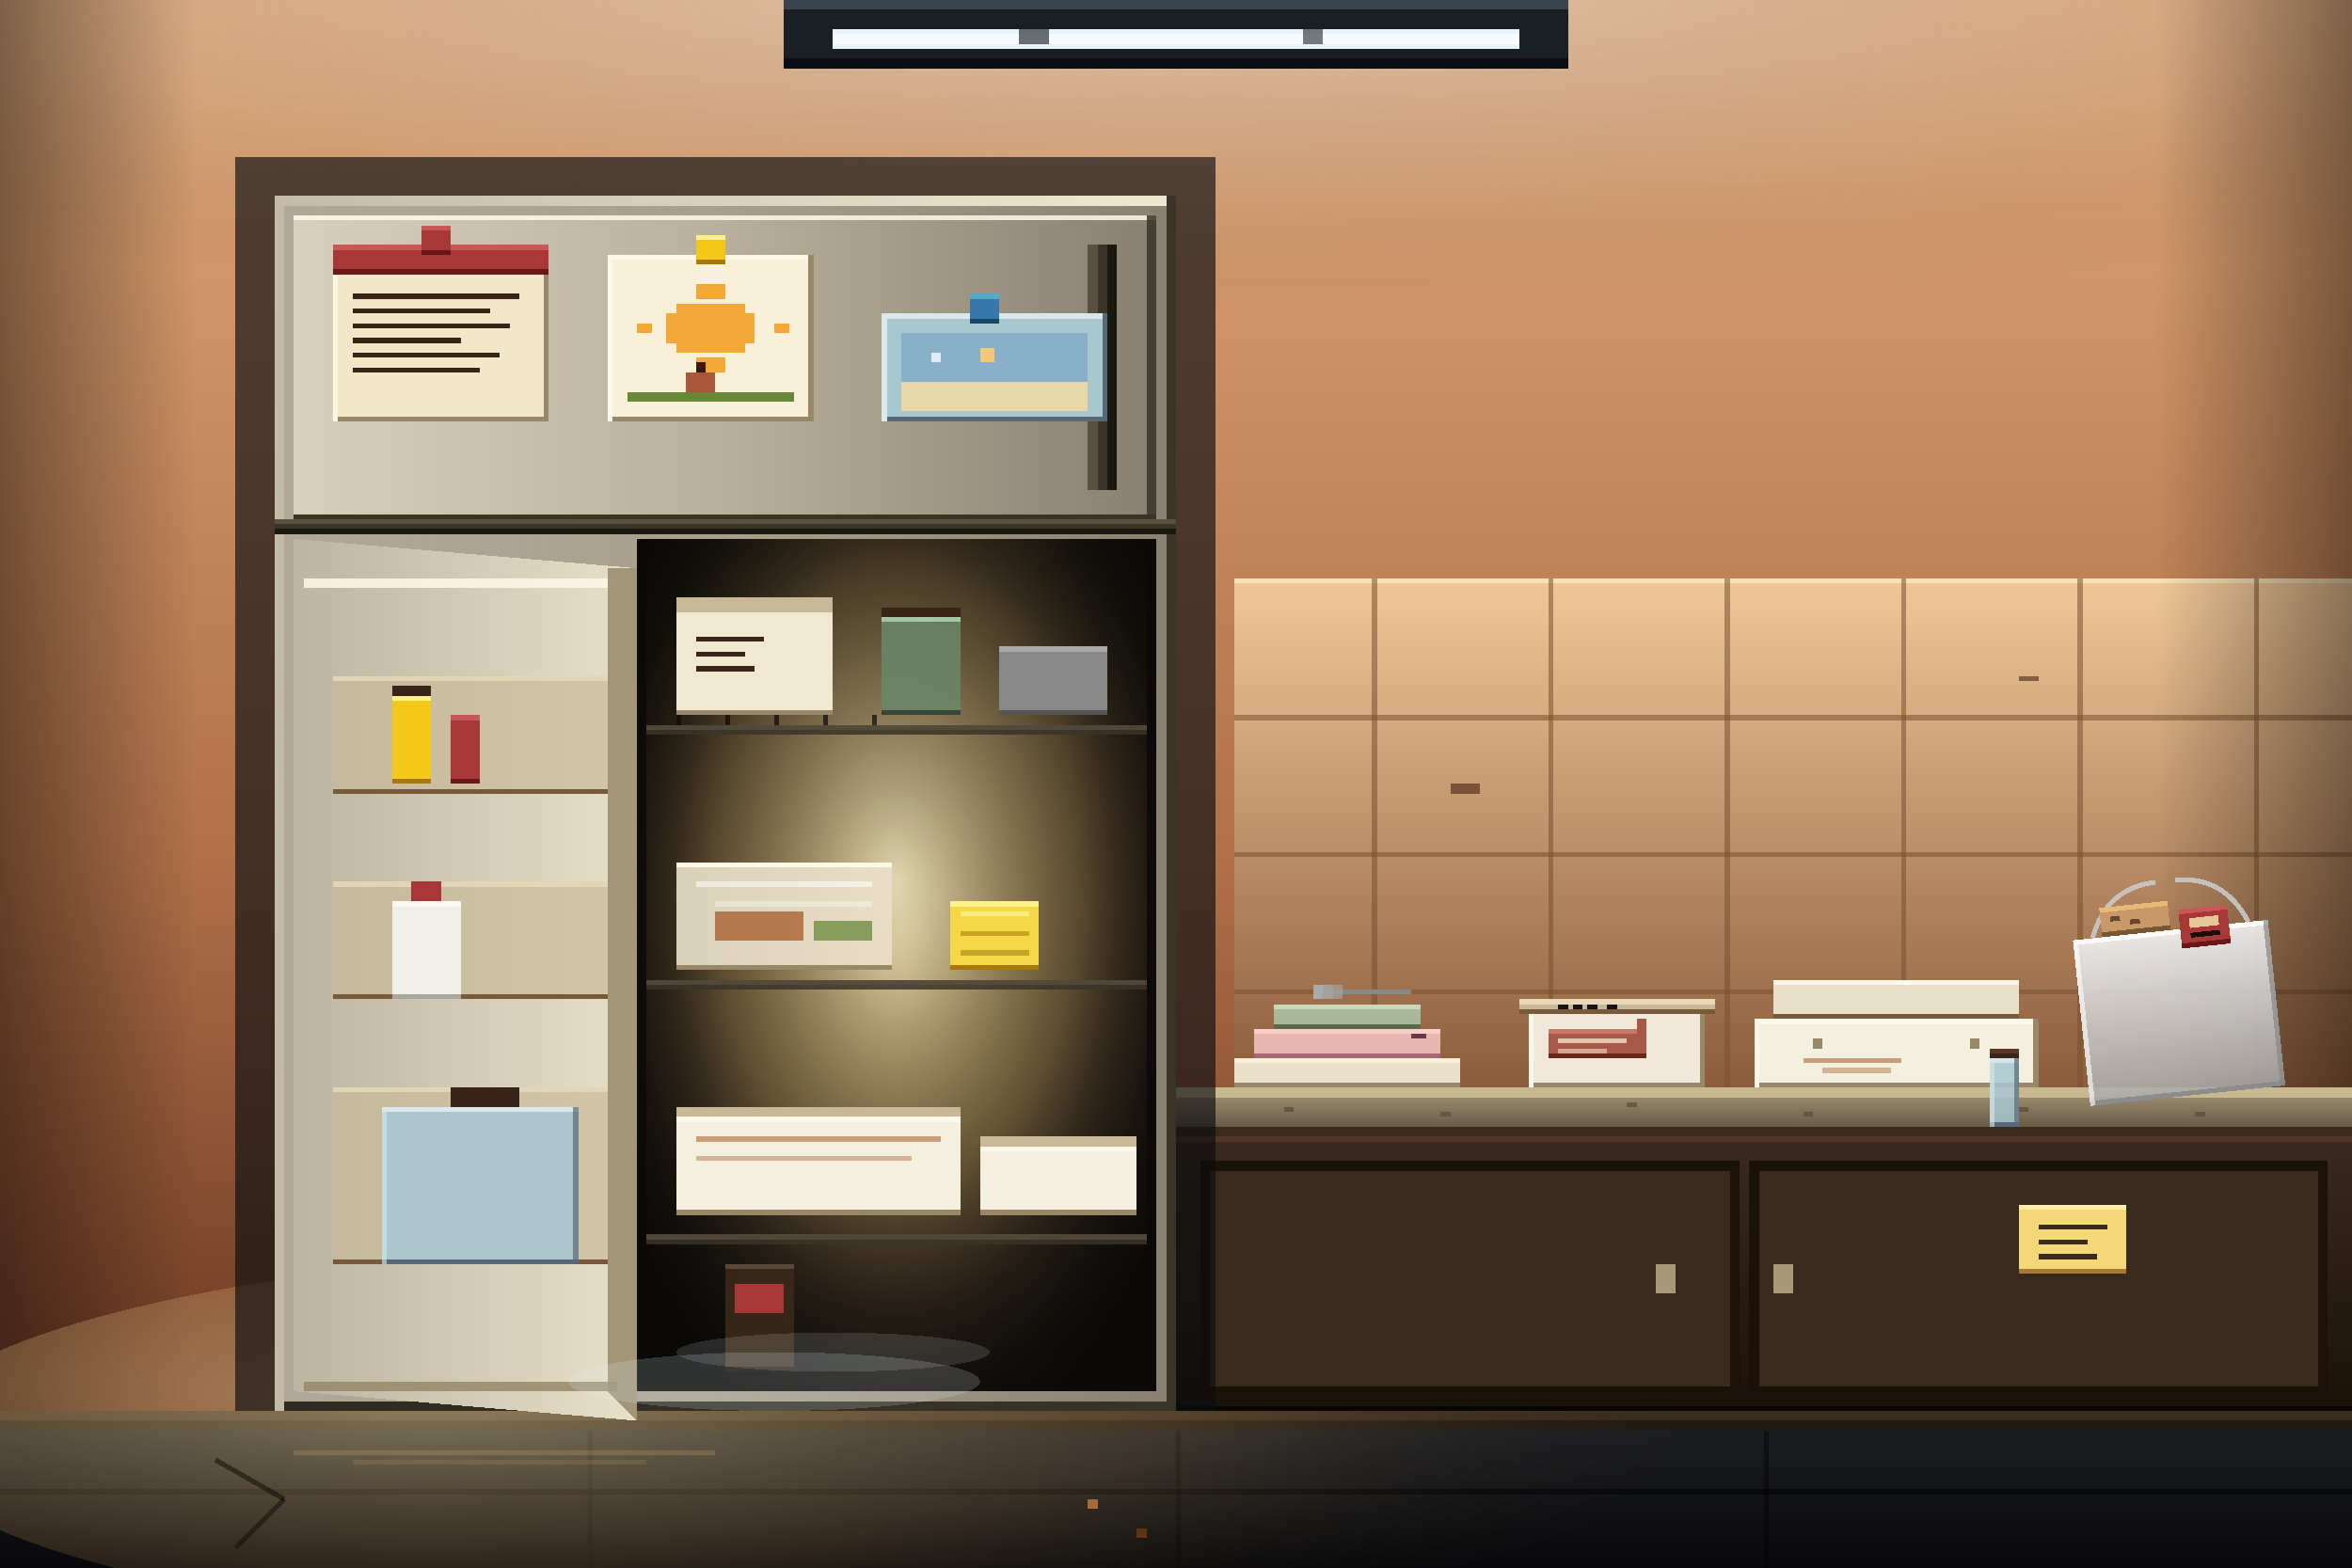
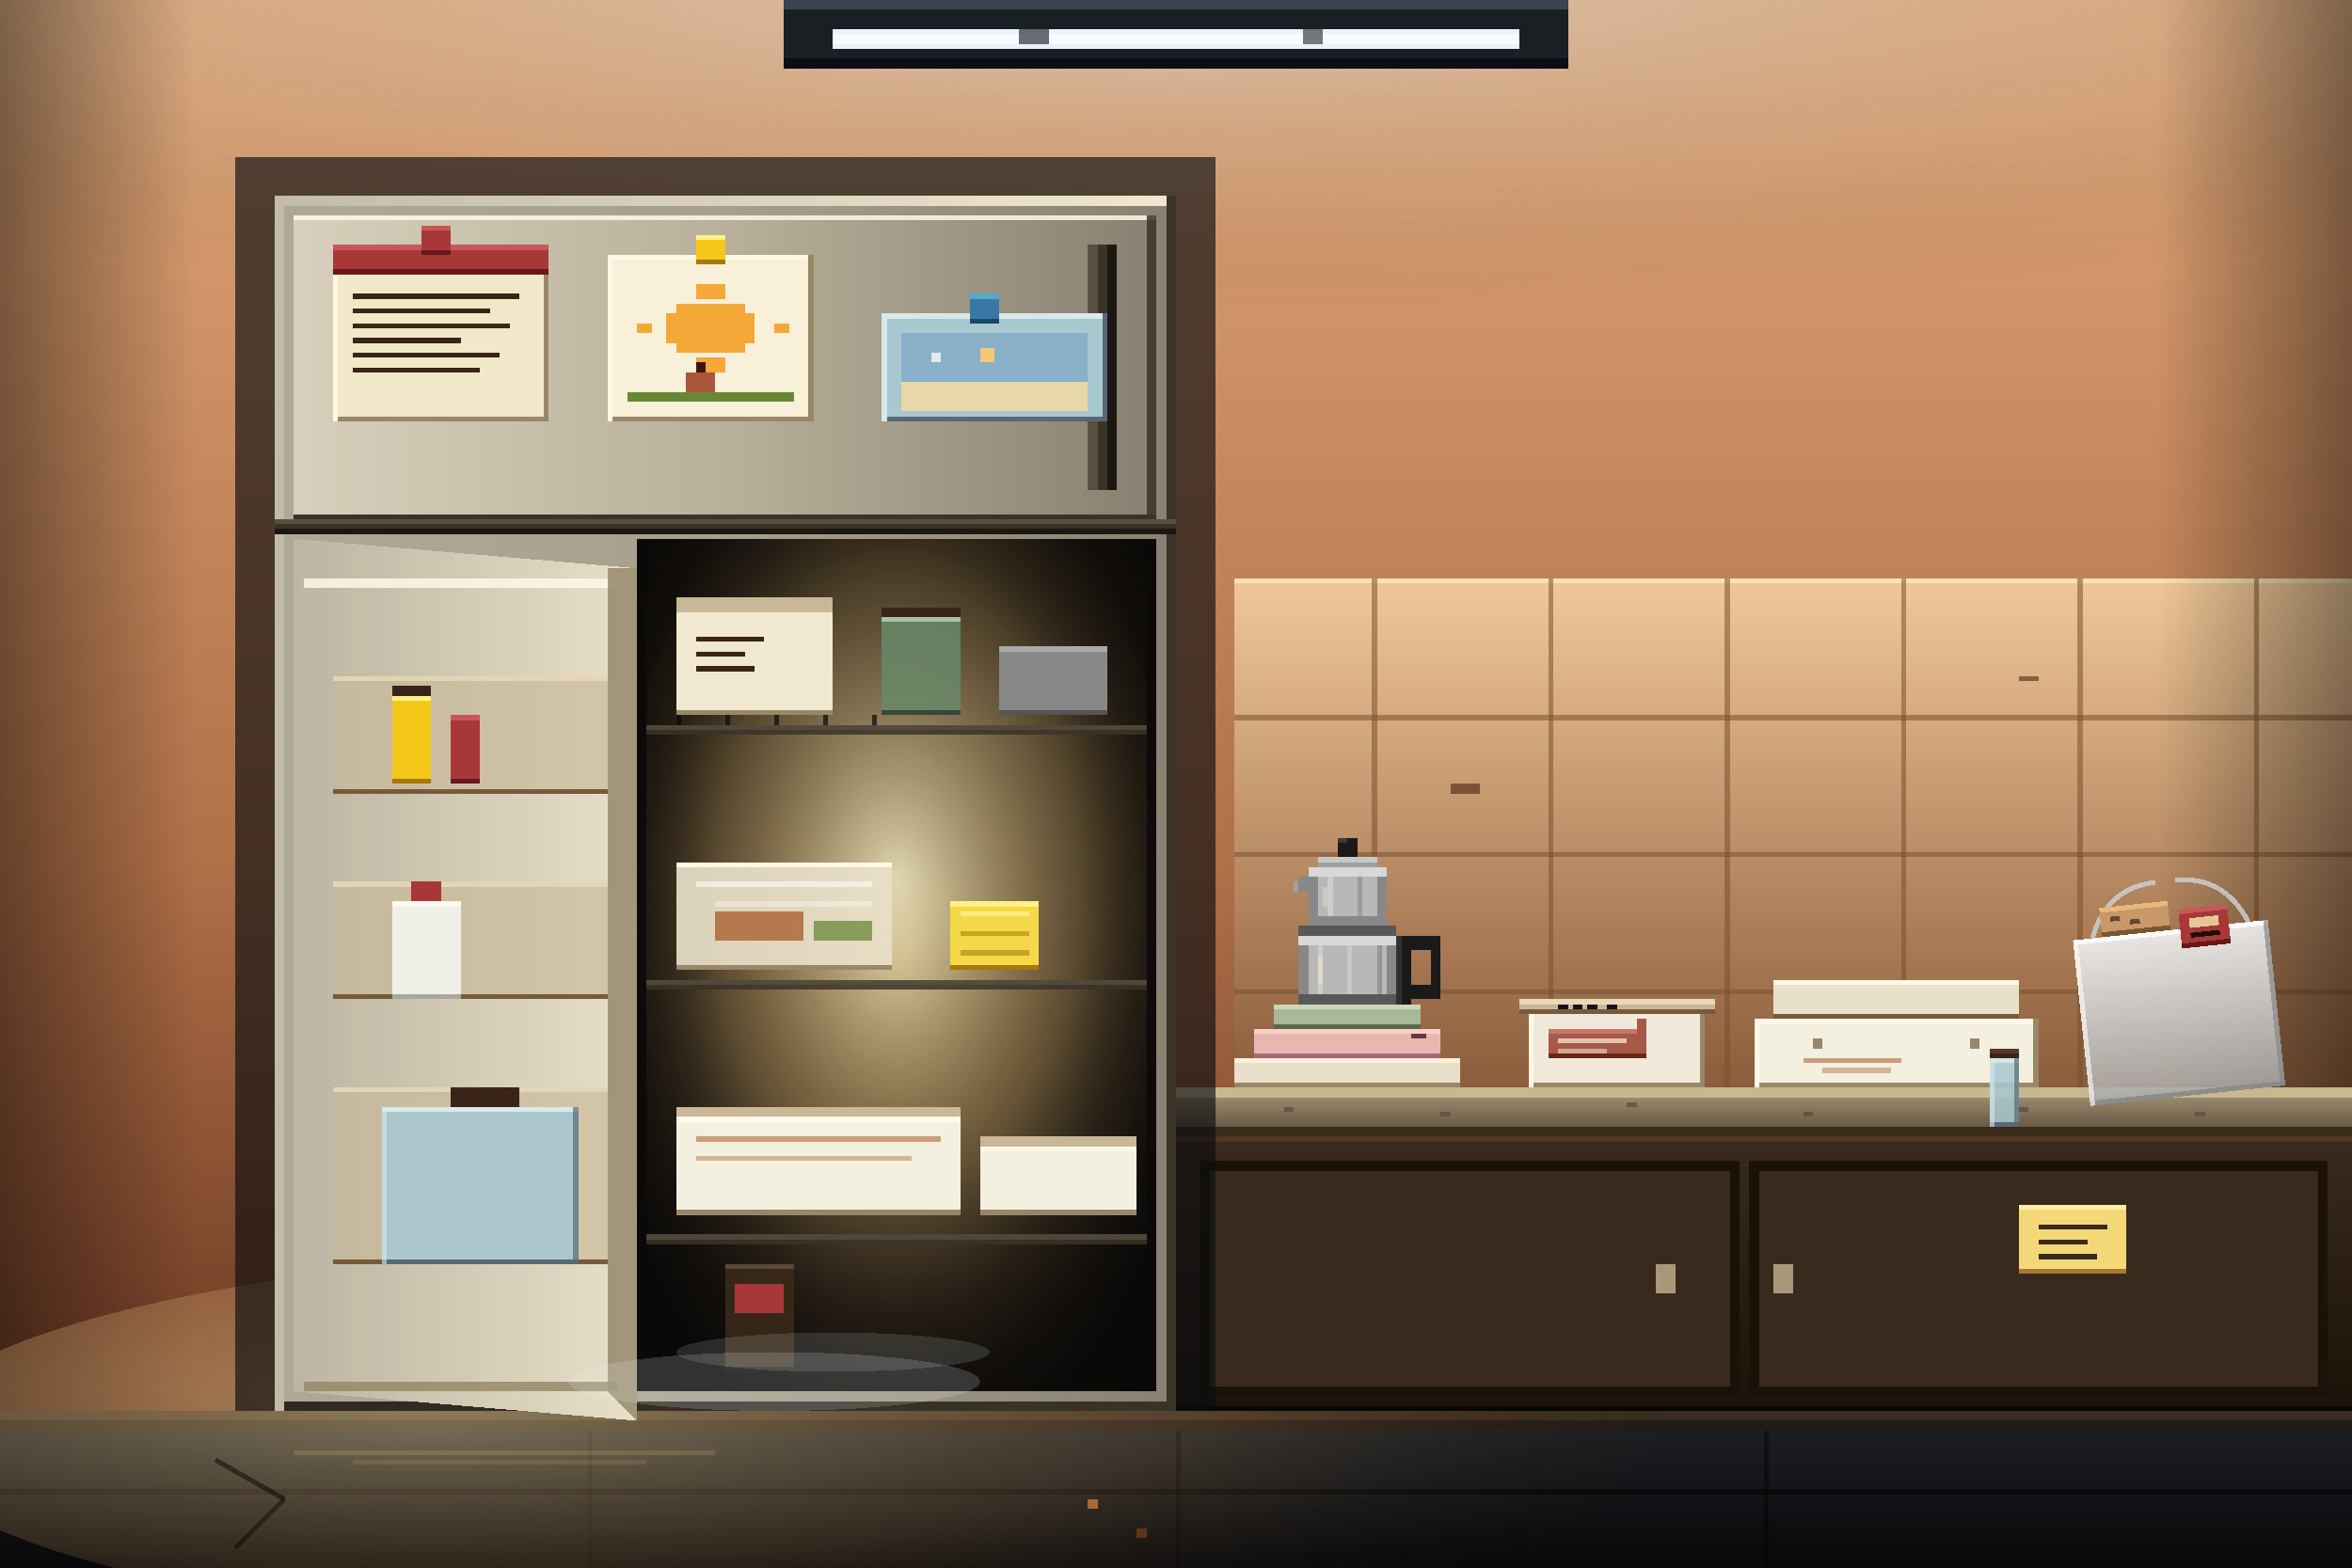
<svg xmlns="http://www.w3.org/2000/svg" viewBox="0 0 480 320" shape-rendering="crispEdges">
  <defs>
    <linearGradient id="k2Wall" x1="0" y1="0" x2="0" y2="1">
      <stop offset="0%" stop-color="#e0a878" />
      <stop offset="55%" stop-color="#b07048" />
      <stop offset="100%" stop-color="#582818" />
    </linearGradient>
    <linearGradient id="k2Tile" x1="0" y1="0" x2="0" y2="1">
      <stop offset="0%" stop-color="#f0c898" />
      <stop offset="100%" stop-color="#885838" />
    </linearGradient>
    <linearGradient id="k2Floor" x1="0" y1="0" x2="0" y2="1">
      <stop offset="0%" stop-color="#1c1e22" />
      <stop offset="100%" stop-color="#08080a" />
    </linearGradient>
    <linearGradient id="k2Counter" x1="0" y1="0" x2="0" y2="1">
      <stop offset="0%" stop-color="#a89878" />
      <stop offset="100%" stop-color="#5a4a3a" />
    </linearGradient>
    <linearGradient id="k2Cabinet" x1="0" y1="0" x2="0" y2="1">
      <stop offset="0%" stop-color="#3a2a20" />
      <stop offset="100%" stop-color="#1a1208" />
    </linearGradient>
    <linearGradient id="k2FridgeBody" x1="0" y1="0" x2="1" y2="0">
      <stop offset="0%" stop-color="#d8d0bc" />
      <stop offset="50%" stop-color="#b8b09a" />
      <stop offset="100%" stop-color="#888070" />
    </linearGradient>
    <linearGradient id="k2FridgeShadow" x1="0" y1="0" x2="1" y2="0">
      <stop offset="0%" stop-color="#000000" stop-opacity="0.55" />
      <stop offset="100%" stop-color="#000000" stop-opacity="0" />
    </linearGradient>
    <radialGradient id="k2InsideGlow" cx="50%" cy="40%" r="65%">
      <stop offset="0%" stop-color="#fff4c8" stop-opacity="0.95" />
      <stop offset="55%" stop-color="#f4c878" stop-opacity="0.45" />
      <stop offset="100%" stop-color="#3a2818" stop-opacity="0" />
    </radialGradient>
    <radialGradient id="k2InsideDepth" cx="50%" cy="50%" r="60%">
      <stop offset="0%" stop-color="#1a1810" stop-opacity="0" />
      <stop offset="60%" stop-color="#0a0808" stop-opacity="0.45" />
      <stop offset="100%" stop-color="#000000" stop-opacity="0.85" />
    </radialGradient>
    <radialGradient id="k2FridgeSpill" cx="30%" cy="40%" r="78%">
      <stop offset="0%" stop-color="#f4e0a8" stop-opacity="0.45" />
      <stop offset="55%" stop-color="#d8a868" stop-opacity="0.18" />
      <stop offset="100%" stop-color="#000000" stop-opacity="0" />
    </radialGradient>
    <radialGradient id="k2Fluorescent" cx="50%" cy="0%" r="80%">
      <stop offset="0%" stop-color="#e0f0f8" stop-opacity="0.40" />
      <stop offset="60%" stop-color="#a0b0bc" stop-opacity="0.10" />
      <stop offset="100%" stop-color="#000000" stop-opacity="0" />
    </radialGradient>
    <linearGradient id="k2SidesL" x1="0" y1="0" x2="1" y2="0">
      <stop offset="0%" stop-color="#000000" stop-opacity="0.42" />
      <stop offset="100%" stop-color="#000000" stop-opacity="0" />
    </linearGradient>
    <linearGradient id="k2SidesR" x1="1" y1="0" x2="0" y2="0">
      <stop offset="0%" stop-color="#000000" stop-opacity="0.42" />
      <stop offset="100%" stop-color="#000000" stop-opacity="0" />
    </linearGradient>
    <linearGradient id="k2Bag" x1="0" y1="0" x2="0" y2="1">
      <stop offset="0%" stop-color="#f0f0f0" stop-opacity="0.92" />
      <stop offset="100%" stop-color="#a8a8a8" stop-opacity="0.85" />
    </linearGradient>
    <filter id="k2SoftGlow" x="-30%" y="-30%" width="160%" height="160%">
      <feGaussianBlur stdDeviation="1.6" result="b" />
      <feMerge>
        <feMergeNode in="b" />
        <feMergeNode in="SourceGraphic" />
      </feMerge>
    </filter>
  </defs>
  <rect width="480" height="320" fill="url(#k2Wall)" />
  <g id="k2-tile" pointer-events="none">
    <rect x="252" y="118" width="228" height="108" fill="url(#k2Tile)" />
    <rect x="252" y="118" width="228" height="1" fill="#fff0c8" opacity="0.6" />
    <rect x="252" y="226" width="228" height="1" fill="#3a1808" opacity="0.6" />
    <rect x="252" y="146" width="228" height="1" fill="#785030" opacity="0.55" />
    <rect x="252" y="174" width="228" height="1" fill="#785030" opacity="0.55" />
    <rect x="252" y="202" width="228" height="1" fill="#785030" opacity="0.55" />
    <rect x="280" y="118" width="1" height="108" fill="#785030" opacity="0.55" />
    <rect x="316" y="118" width="1" height="108" fill="#785030" opacity="0.55" />
    <rect x="352" y="118" width="1" height="108" fill="#785030" opacity="0.55" />
    <rect x="388" y="118" width="1" height="108" fill="#785030" opacity="0.55" />
    <rect x="424" y="118" width="1" height="108" fill="#785030" opacity="0.55" />
    <rect x="460" y="118" width="1" height="108" fill="#785030" opacity="0.55" />
    <rect x="296" y="160" width="6" height="2" fill="#3a1808" opacity="0.55" />
    <rect x="362" y="200" width="10" height="1" fill="#3a1808" opacity="0.55" />
    <rect x="412" y="138" width="4" height="1" fill="#3a1808" opacity="0.55" />
  </g>
  <rect x="0" y="0" width="480" height="80" fill="url(#k2Fluorescent)" />
  <g id="k2-overhead" pointer-events="none">
    <rect x="160" y="0" width="160" height="14" fill="#1a1f24" />
    <rect x="160" y="0" width="160" height="2" fill="#3a4450" />
    <rect x="160" y="12" width="160" height="2" fill="#0a0e14" />
    <rect x="170" y="6" width="140" height="4" fill="#e8f4fc">
      <animate attributeName="opacity" values="1;0.78;1;0.62;1;0.86;1" dur="4.7s" repeatCount="indefinite" />
    </rect>
    <rect x="170" y="7" width="140" height="2" fill="#fff" opacity="0.65">
      <animate attributeName="opacity" values="0.65;0.4;0.65;0.3;0.65" dur="4.7s" repeatCount="indefinite" />
    </rect>
    <rect x="208" y="6" width="6" height="3" fill="#0a0e14" opacity="0.6" />
    <rect x="266" y="6" width="4" height="3" fill="#0a0e14" opacity="0.55" />
  </g>
  <rect x="0" y="0" width="40" height="320" fill="url(#k2SidesL)" />
  <rect x="440" y="0" width="40" height="320" fill="url(#k2SidesR)" />
  <g id="k2-floor" pointer-events="none">
    <rect x="0" y="288" width="480" height="4" fill="#221b14" />
    <rect x="0" y="288" width="480" height="2" fill="#3a2c20" />
    <rect x="0" y="292" width="480" height="28" fill="url(#k2Floor)" />
    <rect x="0" y="304" width="480" height="1" fill="#000" opacity="0.55" />
    <rect x="120" y="292" width="1" height="28" fill="#000" opacity="0.4" />
    <rect x="240" y="292" width="1" height="28" fill="#000" opacity="0.4" />
    <rect x="360" y="292" width="1" height="28" fill="#000" opacity="0.4" />
    <rect x="60" y="296" width="86" height="1" fill="#f4c878" opacity="0.18" />
    <rect x="72" y="298" width="60" height="1" fill="#f4c878" opacity="0.12" />
  </g>
  <ellipse cx="160" cy="294" rx="180" ry="40" fill="url(#k2FridgeSpill)" />
  <g id="k2-counter-block" pointer-events="none">
    <rect x="240" y="222" width="240" height="10" fill="url(#k2Counter)" />
    <rect x="240" y="222" width="240" height="2" fill="#c8b890" />
    <rect x="240" y="230" width="240" height="2" fill="#3a2a1a" />
    <rect x="262" y="226" width="2" height="1" fill="#5a4a3a" opacity="0.7" />
    <rect x="294" y="227" width="2" height="1" fill="#5a4a3a" opacity="0.7" />
    <rect x="332" y="225" width="2" height="1" fill="#5a4a3a" opacity="0.7" />
    <rect x="368" y="227" width="2" height="1" fill="#5a4a3a" opacity="0.7" />
    <rect x="412" y="226" width="2" height="1" fill="#5a4a3a" opacity="0.7" />
    <rect x="448" y="227" width="2" height="1" fill="#5a4a3a" opacity="0.7" />
    <rect x="240" y="232" width="240" height="56" fill="url(#k2Cabinet)" />
    <rect x="240" y="232" width="240" height="1" fill="#5a3a26" opacity="0.7" />
    <rect x="240" y="287" width="240" height="1" fill="#000000" opacity="0.7" />
    <rect x="246" y="238" width="108" height="46" fill="#3a2a1e" stroke="#1a1208" stroke-width="2" />
    <rect x="358" y="238" width="116" height="46" fill="#3a2a1e" stroke="#1a1208" stroke-width="2" />
    <rect x="338" y="258" width="4" height="6" fill="#a89878" />
    <rect x="362" y="258" width="4" height="6" fill="#a89878" />
    <rect x="412" y="246" width="22" height="14" fill="#f4d878" />
    <rect x="412" y="246" width="22" height="1" fill="#fff0a8" />
    <rect x="412" y="259" width="22" height="1" fill="#a87838" />
    <rect x="416" y="250" width="14" height="1" fill="#3a2a18" />
    <rect x="416" y="253" width="10" height="1" fill="#3a2a18" />
    <rect x="416" y="256" width="12" height="1" fill="#3a2a18" />
  </g>
  <g id="k2-counter-stuff" pointer-events="none">
    <g id="k2-dishes">
      <rect x="252" y="216" width="46" height="6" fill="#e8e0c8" />
      <rect x="252" y="216" width="46" height="1" fill="#f8f0d8" />
      <rect x="252" y="221" width="46" height="1" fill="#988868" />
      <rect x="256" y="210" width="38" height="6" fill="#e8b8b0" />
      <rect x="256" y="210" width="38" height="1" fill="#f8d0c8" />
      <rect x="256" y="215" width="38" height="1" fill="#a86878" />
      <rect x="288" y="211" width="3" height="1" fill="#683848" />
      <rect x="260" y="205" width="30" height="5" fill="#a8b898" />
      <rect x="260" y="205" width="30" height="1" fill="#c8d8b8" />
      <rect x="260" y="209" width="30" height="1" fill="#586848" />
      <rect x="268" y="202" width="20" height="1" fill="#888" />
      <rect x="268" y="201" width="2" height="3" fill="#aaa" />
      <rect x="270" y="201" width="2" height="3" fill="#aaa" opacity="0.8" />
      <rect x="272" y="201" width="2" height="3" fill="#aaa" opacity="0.6" />
+     </g>
+     <g id="k2-moka-assembly" transform="translate(25, -13)">
+       <g id="k2-moka">
+         <rect x="240" y="192" width="2" height="3" fill="#888888" />
+         <rect x="239" y="193" width="1" height="2" fill="#a0a0a0" />
+         <rect x="240" y="204" width="20" height="14" fill="#b8b8b8" />
+         <rect x="240" y="204" width="20" height="2" fill="#d8d8d8" />
+         <rect x="240" y="216" width="20" height="2" fill="#585858" />
+         <rect x="240" y="206" width="2" height="10" fill="#888888" />
+         <rect x="258" y="206" width="2" height="10" fill="#888888" />
+         <rect x="244" y="206" width="1" height="10" fill="#d8d8d8" opacity="0.6" />
+         <rect x="250" y="206" width="1" height="10" fill="#d8d8d8" opacity="0.5" />
+         <rect x="256" y="206" width="1" height="10" fill="#888888" opacity="0.7" />
+         <rect x="240" y="202" width="20" height="2" fill="#585858" />
+         <rect x="242" y="201" width="16" height="1" fill="#888888" />
+         <rect x="242" y="190" width="16" height="12" fill="#b8b8b8" />
+         <rect x="242" y="190" width="16" height="2" fill="#d8d8d8" />
+         <rect x="242" y="200" width="16" height="2" fill="#888888" />
+         <rect x="242" y="192" width="2" height="8" fill="#888888" />
+         <rect x="256" y="192" width="2" height="8" fill="#888888" />
+         <rect x="246" y="192" width="1" height="8" fill="#d8d8d8" opacity="0.6" />
+         <rect x="252" y="192" width="1" height="8" fill="#888888" opacity="0.6" />
+         <rect x="244" y="188" width="12" height="2" fill="#a0a0a0" />
+         <rect x="244" y="188" width="12" height="1" fill="#c8c8c8" />
+         <rect x="248" y="184" width="4" height="4" fill="#1a1a1a" />
+         <rect x="248" y="184" width="2" height="1" fill="#3a3a3a" />
+         <rect x="260" y="204" width="3" height="14" fill="#1a1a1a" />
+         <rect x="263" y="204" width="6" height="3" fill="#1a1a1a" />
+         <rect x="263" y="214" width="6" height="3" fill="#1a1a1a" />
+         <rect x="267" y="207" width="2" height="7" fill="#1a1a1a" />
+         <rect x="260" y="204" width="1" height="14" fill="#3a3a3a" opacity="0.7" />
+         <rect x="244" y="208" width="1" height="6" fill="#f4e6c0" opacity="0.45" />
+         <rect x="245" y="194" width="1" height="4" fill="#f4e6c0" opacity="0.35" />
+       </g>
+       <g id="k2-moka-steam" pointer-events="none">
+         <rect x="249" y="178" width="2" height="2" fill="#f4e8d0" opacity="0">
+           <animate attributeName="y" values="180;170;158" dur="4.5s" begin="0s" repeatCount="indefinite" />
+           <animate attributeName="x" values="249;247;251;249" dur="4.5s" begin="0s" repeatCount="indefinite" />
+           <animate attributeName="opacity" values="0;0.7;0.45;0" dur="4.5s" begin="0s" repeatCount="indefinite" />
+         </rect>
+         <rect x="251" y="178" width="2" height="2" fill="#f4e8d0" opacity="0">
+           <animate attributeName="y" values="180;168;156" dur="5s" begin="1.6s" repeatCount="indefinite" />
+           <animate attributeName="x" values="251;253;249;251" dur="5s" begin="1.6s" repeatCount="indefinite" />
+           <animate attributeName="opacity" values="0;0.65;0.4;0" dur="5s" begin="1.6s" repeatCount="indefinite" />
+         </rect>
+         <rect x="248" y="178" width="1" height="2" fill="#f4e8d0" opacity="0">
+           <animate attributeName="y" values="180;172;160" dur="4s" begin="3.2s" repeatCount="indefinite" />
+           <animate attributeName="opacity" values="0;0.6;0.4;0" dur="4s" begin="3.2s" repeatCount="indefinite" />
+         </rect>
+         <rect x="250" y="178" width="2" height="1" fill="#f4e8d0" opacity="0">
+           <animate attributeName="y" values="178;166;154" dur="5.5s" begin="2.4s" repeatCount="indefinite" />
+           <animate attributeName="x" values="250;248;252;250" dur="5.5s" begin="2.4s" repeatCount="indefinite" />
+           <animate attributeName="opacity" values="0;0.55;0.35;0" dur="5.5s" begin="2.4s" repeatCount="indefinite" />
+         </rect>
+       </g>
    </g>
    <g id="k2-yogurt-tub">
      <rect x="312" y="206" width="36" height="16" fill="#f0e8d8" />
      <rect x="312" y="206" width="36" height="1" fill="#fff8e8" />
      <rect x="312" y="221" width="36" height="1" fill="#988868" />
      <rect x="312" y="206" width="1" height="16" fill="#fff8e8" />
      <rect x="347" y="206" width="1" height="16" fill="#988868" />
      <rect x="310" y="204" width="40" height="3" fill="#c8b898" />
      <rect x="310" y="204" width="40" height="1" fill="#e8d8b8" />
      <rect x="310" y="206" width="40" height="1" fill="#785a3a" />
      <rect x="316" y="210" width="20" height="6" fill="#a85848" />
      <rect x="316" y="210" width="20" height="1" fill="#c87868" />
      <rect x="316" y="215" width="20" height="1" fill="#682818" />
      <rect x="318" y="212" width="14" height="1" fill="#f0e0c8" opacity="0.8" />
      <rect x="318" y="214" width="10" height="1" fill="#f0e0c8" opacity="0.6" />
      <rect x="334" y="208" width="2" height="3" fill="#a85848" />
      <rect x="318" y="205" width="2" height="1" fill="#1a1018" />
      <rect x="321" y="205" width="2" height="1" fill="#1a1018" />
      <rect x="324" y="205" width="2" height="1" fill="#1a1018" />
      <rect x="328" y="205" width="2" height="1" fill="#1a1018" />
    </g>
    <g id="k2-takeout">
      <rect x="358" y="208" width="58" height="14" fill="#f4f0e0" />
      <rect x="358" y="208" width="58" height="1" fill="#fff8e8" />
      <rect x="358" y="221" width="58" height="1" fill="#988868" />
      <rect x="358" y="208" width="1" height="14" fill="#fff8e8" />
      <rect x="415" y="208" width="1" height="14" fill="#988868" />
      <rect x="362" y="200" width="50" height="8" fill="#e8e0c8" />
      <rect x="362" y="200" width="50" height="1" fill="#fff8e8" />
      <rect x="362" y="207" width="50" height="1" fill="#785a3a" />
      <rect x="368" y="216" width="20" height="1" fill="#a85a28" opacity="0.55" />
      <rect x="372" y="218" width="14" height="1" fill="#a85a28" opacity="0.4" />
      <rect x="370" y="212" width="2" height="2" fill="#988868" />
      <rect x="402" y="212" width="2" height="2" fill="#988868" />
    </g>
    <g id="k2-grocery-bag">
      <g transform="rotate(-6 442 200)">
        <rect x="424" y="190" width="40" height="34" fill="url(#k2Bag)" />
        <rect x="424" y="190" width="40" height="1" fill="#fff" opacity="0.85" />
        <rect x="424" y="223" width="40" height="1" fill="#888" opacity="0.85" />
        <rect x="424" y="190" width="1" height="34" fill="#fff" opacity="0.6" />
        <rect x="463" y="190" width="1" height="34" fill="#888" opacity="0.7" />
        <path d="M428 190 q4 -10 14 -10" stroke="#cccccc" stroke-width="1" fill="none" opacity="0.85" />
        <path d="M460 190 q-4 -10 -14 -10" stroke="#cccccc" stroke-width="1" fill="none" opacity="0.85" />
        <rect x="430" y="184" width="14" height="6" fill="#c89868" />
        <rect x="430" y="184" width="14" height="1" fill="#e8b878" />
        <rect x="430" y="189" width="14" height="1" fill="#785832" />
        <rect x="432" y="186" width="2" height="1" fill="#3a2818" opacity="0.7" />
        <rect x="436" y="187" width="2" height="1" fill="#3a2818" opacity="0.7" />
        <rect x="446" y="186" width="10" height="8" fill="#a83838" />
        <rect x="446" y="186" width="10" height="1" fill="#c85858" />
        <rect x="446" y="193" width="10" height="1" fill="#681818" />
        <rect x="448" y="188" width="6" height="2" fill="#f0e0a8" opacity="0.85" />
        <rect x="448" y="191" width="6" height="1" fill="#1a1008" />
      </g>
      <rect x="406" y="216" width="6" height="14" fill="#a8c8d0" opacity="0.85" />
      <rect x="406" y="216" width="6" height="1" fill="#d8e8ec" opacity="0.9" />
      <rect x="406" y="229" width="6" height="1" fill="#586878" />
      <rect x="406" y="216" width="1" height="14" fill="#d8e8ec" opacity="0.6" />
      <rect x="411" y="216" width="1" height="14" fill="#586878" opacity="0.7" />
      <rect x="406" y="214" width="6" height="2" fill="#3a2418" />
      <rect x="406" y="214" width="6" height="1" fill="#5a3826" />
    </g>
  </g>
  <g id="k2-fridge" pointer-events="none">
    <rect x="48" y="32" width="200" height="256" fill="#0a0c10" opacity="0.65" />
    <rect x="56" y="40" width="184" height="248" fill="url(#k2FridgeBody)" />
    <rect x="56" y="40" width="184" height="2" fill="#f0e8d0" />
    <rect x="56" y="286" width="184" height="2" fill="#3a3428" />
    <rect x="56" y="40" width="2" height="248" fill="#f0e8d0" />
    <rect x="238" y="40" width="2" height="248" fill="#3a3428" />
    <rect x="56" y="40" width="184" height="248" fill="url(#k2FridgeShadow)" opacity="0.35" />
    <rect x="56" y="106" width="184" height="3" fill="#3a3428" />
    <rect x="56" y="106" width="184" height="1" fill="#5a5040" />
    <rect x="56" y="108" width="184" height="1" fill="#1a1810" />
    <g id="k2-freezer-door">
      <rect x="60" y="44" width="176" height="62" fill="url(#k2FridgeBody)" />
      <rect x="60" y="44" width="176" height="1" fill="#fff8e8" opacity="0.85" />
      <rect x="60" y="105" width="176" height="1" fill="#3a3428" />
      <rect x="234" y="44" width="2" height="62" fill="#3a3428" opacity="0.85" />
      <rect x="222" y="50" width="6" height="50" fill="#3a3428" />
      <rect x="222" y="50" width="2" height="50" fill="#5a5040" />
      <rect x="226" y="50" width="2" height="50" fill="#1a1810" />
    </g>
    <g id="k2-fridge-door-open">
      <polygon points="60,110 60,284 130,290 130,116" fill="#e8e0c8" />
      <polygon points="60,110 60,284 130,290 130,116" fill="url(#k2FridgeShadow)" opacity="0.35" />
      <rect x="62" y="118" width="64" height="2" fill="#fff8e8" opacity="0.85" />
      <rect x="62" y="282" width="64" height="2" fill="#988868" opacity="0.85" />
      <rect x="68" y="138" width="56" height="24" fill="#c8b898" opacity="0.65" />
      <rect x="68" y="138" width="56" height="1" fill="#e8d8b8" opacity="0.85" />
      <rect x="68" y="161" width="56" height="1" fill="#785a3a" />
      <rect x="68" y="180" width="56" height="24" fill="#c8b898" opacity="0.65" />
      <rect x="68" y="180" width="56" height="1" fill="#e8d8b8" opacity="0.85" />
      <rect x="68" y="203" width="56" height="1" fill="#785a3a" />
      <rect x="68" y="222" width="56" height="36" fill="#c8b898" opacity="0.65" />
      <rect x="68" y="222" width="56" height="1" fill="#e8d8b8" opacity="0.85" />
      <rect x="68" y="257" width="56" height="1" fill="#785a3a" />
      <rect x="80" y="142" width="8" height="18" fill="#f4c818" />
      <rect x="80" y="142" width="8" height="1" fill="#fff088" />
      <rect x="80" y="159" width="8" height="1" fill="#a87808" />
      <rect x="80" y="140" width="8" height="2" fill="#3a2418" />
      <rect x="92" y="146" width="6" height="14" fill="#a83838" />
      <rect x="92" y="146" width="6" height="1" fill="#c85858" />
      <rect x="92" y="159" width="6" height="1" fill="#681818" />
      <rect x="80" y="184" width="14" height="20" fill="#f0f0e8" />
      <rect x="80" y="184" width="14" height="1" fill="#fff8f0" />
      <rect x="80" y="203" width="14" height="1" fill="#a8a8a0" />
      <rect x="84" y="180" width="6" height="4" fill="#a83838" />
      <rect x="78" y="226" width="40" height="32" fill="#a8c8d0" opacity="0.92" />
      <rect x="78" y="226" width="40" height="1" fill="#d8e8ec" />
      <rect x="78" y="257" width="40" height="1" fill="#586878" />
      <rect x="78" y="226" width="1" height="32" fill="#d8e8ec" opacity="0.6" />
      <rect x="117" y="226" width="1" height="32" fill="#586878" opacity="0.7" />
      <rect x="92" y="222" width="14" height="4" fill="#3a2418" />
      <polygon points="124,116 130,116 130,290 124,284" fill="#988868" opacity="0.85" />
    </g>
    <g id="k2-fridge-interior">
      <rect x="130" y="110" width="106" height="174" fill="#1a1612" />
      <rect x="130" y="110" width="106" height="174" fill="url(#k2InsideGlow)" />
      <rect x="130" y="110" width="106" height="174" fill="url(#k2InsideDepth)" opacity="0.7" />
      <rect x="130" y="110" width="2" height="174" fill="#0a0808" opacity="0.85" />
      <rect x="234" y="110" width="2" height="174" fill="#0a0808" opacity="0.85" />
      <rect x="132" y="148" width="102" height="2" fill="#3a3428" opacity="0.85" />
      <rect x="132" y="148" width="102" height="1" fill="#5a5040" opacity="0.7" />
      <rect x="132" y="200" width="102" height="2" fill="#3a3428" opacity="0.85" />
      <rect x="132" y="200" width="102" height="1" fill="#5a5040" opacity="0.7" />
      <rect x="132" y="252" width="102" height="2" fill="#3a3428" opacity="0.85" />
      <rect x="132" y="252" width="102" height="1" fill="#5a5040" opacity="0.7" />
      <rect x="138" y="146" width="1" height="2" fill="#0a0808" opacity="0.7" />
      <rect x="148" y="146" width="1" height="2" fill="#0a0808" opacity="0.7" />
      <rect x="158" y="146" width="1" height="2" fill="#0a0808" opacity="0.7" />
      <rect x="168" y="146" width="1" height="2" fill="#0a0808" opacity="0.7" />
      <rect x="178" y="146" width="1" height="2" fill="#0a0808" opacity="0.7" />
      <g id="k2-interior-a">
        <rect x="138" y="124" width="32" height="22" fill="#f0e8d0" />
        <rect x="138" y="124" width="32" height="1" fill="#fff8e8" />
        <rect x="138" y="145" width="32" height="1" fill="#988868" />
        <rect x="138" y="122" width="32" height="3" fill="#c8b898" />
        <rect x="142" y="130" width="14" height="1" fill="#3a2418" />
        <rect x="142" y="133" width="10" height="1" fill="#3a2418" />
        <rect x="142" y="136" width="12" height="1" fill="#3a2418" />
        <rect x="180" y="126" width="16" height="20" fill="#688868" opacity="0.85" />
        <rect x="180" y="126" width="16" height="1" fill="#a8c8a8" opacity="0.95" />
        <rect x="180" y="145" width="16" height="1" fill="#384838" />
        <rect x="180" y="124" width="16" height="2" fill="#3a2418" />
        <rect x="204" y="132" width="22" height="14" fill="#888" />
        <rect x="204" y="132" width="22" height="1" fill="#aaa" />
        <rect x="204" y="145" width="22" height="1" fill="#555" />
        <rect x="138" y="176" width="44" height="22" fill="#e8e0c8" opacity="0.92" />
        <rect x="138" y="176" width="44" height="1" fill="#fff8e8" />
        <rect x="138" y="197" width="44" height="1" fill="#988868" />
        <rect x="142" y="180" width="36" height="1" fill="#fff" opacity="0.55" />
        <rect x="146" y="184" width="32" height="1" fill="#fff" opacity="0.35" />
        <rect x="146" y="186" width="18" height="6" fill="#a85a28" opacity="0.75" />
        <rect x="166" y="188" width="12" height="4" fill="#688838" opacity="0.75" />
        <rect x="194" y="184" width="18" height="14" fill="#f4d848" />
        <rect x="194" y="184" width="18" height="1" fill="#fff088" />
        <rect x="194" y="197" width="18" height="1" fill="#a87808" />
        <rect x="196" y="186" width="14" height="1" fill="#fff088" opacity="0.8" />
        <rect x="196" y="190" width="14" height="1" fill="#a87808" opacity="0.55" />
        <rect x="196" y="194" width="14" height="1" fill="#a87808" opacity="0.55" />
        <rect x="138" y="228" width="58" height="20" fill="#f4f0e0" />
        <rect x="138" y="228" width="58" height="1" fill="#fff8e8" />
        <rect x="138" y="247" width="58" height="1" fill="#988868" />
        <rect x="138" y="226" width="58" height="2" fill="#c8b898" />
        <rect x="142" y="232" width="50" height="1" fill="#a85a28" opacity="0.55" />
        <rect x="142" y="236" width="44" height="1" fill="#a85a28" opacity="0.4" />
        <rect x="200" y="234" width="32" height="14" fill="#f4f0e0" />
        <rect x="200" y="234" width="32" height="1" fill="#fff8e8" />
        <rect x="200" y="247" width="32" height="1" fill="#988868" />
        <rect x="200" y="232" width="32" height="2" fill="#c8b898" />
        <rect x="148" y="258" width="14" height="22" fill="#3a2818" opacity="0.92" />
        <rect x="148" y="258" width="14" height="1" fill="#5a4838" />
        <rect x="148" y="279" width="14" height="1" fill="#1a1008" />
        <rect x="150" y="262" width="10" height="6" fill="#a83838" />
      </g>
      <g id="k2-interior-b" visibility="hidden">
        <rect x="200" y="126" width="16" height="20" fill="#688868" opacity="0.85" />
        <rect x="200" y="126" width="16" height="1" fill="#a8c8a8" opacity="0.95" />
        <rect x="200" y="145" width="16" height="1" fill="#384838" />
        <rect x="200" y="124" width="16" height="2" fill="#3a2418" />
        <rect x="138" y="138" width="22" height="8" fill="#f0e0a8" />
        <rect x="138" y="138" width="22" height="1" fill="#fff0c8" />
        <rect x="138" y="145" width="22" height="1" fill="#988868" />
        <rect x="160" y="180" width="58" height="20" fill="#f4f0e0" />
        <rect x="160" y="180" width="58" height="1" fill="#fff8e8" />
        <rect x="160" y="199" width="58" height="1" fill="#988868" />
        <rect x="160" y="178" width="58" height="2" fill="#c8b898" />
        <rect x="142" y="256" width="14" height="24" fill="#3a2818" opacity="0.92" />
        <rect x="142" y="256" width="14" height="1" fill="#5a4838" />
        <rect x="142" y="279" width="14" height="1" fill="#1a1008" />
        <rect x="144" y="260" width="10" height="6" fill="#a83838" />
        <rect x="172" y="260" width="40" height="22" fill="#a8c8d0" opacity="0.55" />
        <rect x="172" y="260" width="40" height="1" fill="#d8e8ec" opacity="0.7" />
        <rect x="172" y="281" width="40" height="1" fill="#586878" />
        <rect x="184" y="256" width="14" height="4" fill="#3a2418" />
      </g>
      <g id="k2-interior-c" visibility="hidden">
        <rect x="138" y="124" width="64" height="22" fill="#e8d0a8" />
        <rect x="138" y="124" width="64" height="1" fill="#fff0c8" />
        <rect x="138" y="145" width="64" height="1" fill="#988868" />
        <rect x="142" y="128" width="56" height="1" fill="#a86838" />
        <rect x="142" y="135" width="40" height="1" fill="#a86838" />
        <rect x="142" y="142" width="50" height="1" fill="#a86838" />
        <rect x="208" y="130" width="14" height="14" fill="#a83838" />
        <rect x="208" y="130" width="14" height="1" fill="#c85858" />
        <rect x="208" y="143" width="14" height="1" fill="#681818" />
        <rect x="214" y="128" width="2" height="2" fill="#3a2418" />
        <rect x="148" y="178" width="44" height="20" fill="#a8c8d0" />
        <rect x="148" y="178" width="44" height="1" fill="#d8e8ec" />
        <rect x="148" y="197" width="44" height="1" fill="#586878" />
        <rect x="152" y="182" width="36" height="6" fill="#f0d898" />
        <rect x="186" y="180" width="2" height="14" fill="#aaa" />
        <rect x="186" y="194" width="6" height="2" fill="#aaa" />
        <rect x="138" y="262" width="46" height="6" fill="#3a2418" />
        <rect x="138" y="262" width="46" height="1" fill="#5a3826" />
        <rect x="148" y="258" width="2" height="6" fill="#a89878" />
        <rect x="170" y="258" width="2" height="6" fill="#a89878" />
        <rect x="186" y="262" width="46" height="6" fill="#3a2418" />
        <rect x="186" y="262" width="46" height="1" fill="#5a3826" />
        <rect x="196" y="258" width="2" height="6" fill="#a89878" />
        <rect x="218" y="258" width="2" height="6" fill="#a89878" />
      </g>
      <g id="k2-cold-fog" pointer-events="none">
        <ellipse cx="158" cy="282" rx="42" ry="6" fill="#e0eef4" opacity="0.18">
          <animate attributeName="cx" values="158;164;156;162;158" dur="11s" repeatCount="indefinite" />
          <animate attributeName="opacity" values="0.18;0.10;0.18;0.08;0.18" dur="11s" repeatCount="indefinite" />
        </ellipse>
        <ellipse cx="170" cy="276" rx="32" ry="4" fill="#e0eef4" opacity="0.14">
          <animate attributeName="cx" values="170;176;168;172;170" dur="13s" repeatCount="indefinite" />
          <animate attributeName="opacity" values="0.14;0.06;0.14;0.05;0.14" dur="13s" repeatCount="indefinite" />
        </ellipse>
      </g>
    </g>
    <g id="k2-magnets-a">
      <rect x="68" y="50" width="44" height="36" fill="#f0e8c8" />
      <rect x="68" y="50" width="44" height="1" fill="#fff8e0" />
      <rect x="68" y="85" width="44" height="1" fill="#988868" />
      <rect x="68" y="50" width="1" height="36" fill="#fff8e0" />
      <rect x="111" y="50" width="1" height="36" fill="#988868" />
      <rect x="68" y="50" width="44" height="6" fill="#a83838" />
      <rect x="68" y="50" width="44" height="1" fill="#c85858" />
      <rect x="68" y="55" width="44" height="1" fill="#681818" />
      <rect x="72" y="60" width="34" height="1" fill="#3a2418" />
      <rect x="72" y="63" width="28" height="1" fill="#3a2418" />
      <rect x="72" y="66" width="32" height="1" fill="#3a2418" />
      <rect x="72" y="69" width="22" height="1" fill="#3a2418" />
      <rect x="72" y="72" width="30" height="1" fill="#3a2418" />
      <rect x="72" y="75" width="26" height="1" fill="#3a2418" />
      <rect x="86" y="46" width="6" height="6" fill="#a83838" />
      <rect x="86" y="46" width="6" height="1" fill="#c85858" />
      <rect x="86" y="51" width="6" height="1" fill="#681818" />
      <rect x="124" y="52" width="42" height="34" fill="#f8f0d8" />
      <rect x="124" y="52" width="42" height="1" fill="#fff8e8" />
      <rect x="124" y="85" width="42" height="1" fill="#988868" />
      <rect x="124" y="52" width="1" height="34" fill="#fff8e8" />
      <rect x="165" y="52" width="1" height="34" fill="#988868" />
      <rect x="138" y="62" width="14" height="2" fill="#f4a838" />
      <rect x="136" y="64" width="18" height="6" fill="#f4a838" />
      <rect x="138" y="70" width="14" height="2" fill="#f4a838" />
      <rect x="142" y="58" width="6" height="3" fill="#f4a838" />
      <rect x="142" y="73" width="6" height="3" fill="#f4a838" />
      <rect x="130" y="66" width="3" height="2" fill="#f4a838" />
      <rect x="158" y="66" width="3" height="2" fill="#f4a838" />
      <rect x="128" y="80" width="34" height="2" fill="#688838" />
      <rect x="140" y="76" width="6" height="4" fill="#a85838" />
      <rect x="142" y="74" width="2" height="2" fill="#3a1808" />
      <rect x="142" y="48" width="6" height="6" fill="#f4c818" />
      <rect x="142" y="48" width="6" height="1" fill="#fff088" />
      <rect x="142" y="53" width="6" height="1" fill="#a87808" />
      <rect x="180" y="64" width="46" height="22" fill="#a8c8d0" />
      <rect x="180" y="64" width="46" height="1" fill="#d8e8ec" />
      <rect x="180" y="85" width="46" height="1" fill="#586878" />
      <rect x="180" y="64" width="1" height="22" fill="#d8e8ec" />
      <rect x="225" y="64" width="1" height="22" fill="#586878" />
      <rect x="184" y="68" width="38" height="10" fill="#88b0c8" />
      <rect x="184" y="78" width="38" height="6" fill="#e8d8a8" />
      <rect x="190" y="72" width="2" height="2" fill="#fff" opacity="0.75" />
      <rect x="200" y="71" width="3" height="3" fill="#f4c878" />
      <rect x="198" y="60" width="6" height="6" fill="#3878a8" />
      <rect x="198" y="60" width="6" height="1" fill="#58a8c8" />
      <rect x="198" y="65" width="6" height="1" fill="#184868" />
    </g>
    <g id="k2-magnets-b" visibility="hidden">
      <rect x="116" y="56" width="76" height="40" fill="#f8f0d8" />
      <rect x="116" y="56" width="76" height="1" fill="#fff8e8" />
      <rect x="116" y="95" width="76" height="1" fill="#988868" />
      <rect x="116" y="56" width="1" height="40" fill="#fff8e8" />
      <rect x="191" y="56" width="1" height="40" fill="#988868" />
      <rect x="116" y="56" width="76" height="5" fill="#3878a8" />
      <rect x="116" y="56" width="76" height="1" fill="#58a8c8" />
      <rect x="122" y="66" width="20" height="6" fill="#3a2418" />
      <rect x="148" y="66" width="38" height="1" fill="#3a2418" />
      <rect x="148" y="69" width="32" height="1" fill="#3a2418" />
      <rect x="148" y="72" width="36" height="1" fill="#3a2418" />
      <rect x="122" y="78" width="64" height="1" fill="#3a2418" />
      <rect x="122" y="82" width="58" height="1" fill="#3a2418" />
      <rect x="122" y="86" width="48" height="1" fill="#3a2418" />
      <rect x="122" y="90" width="40" height="1" fill="#3a2418" />
      <rect x="148" y="52" width="6" height="6" fill="#a83838" />
      <rect x="148" y="52" width="6" height="1" fill="#c85858" />
      <rect x="148" y="57" width="6" height="1" fill="#681818" />
      <rect x="200" y="74" width="22" height="18" fill="#3a2418" />
      <rect x="202" y="76" width="18" height="14" fill="#788890" />
      <rect x="206" y="78" width="10" height="6" fill="#c8a878" />
      <rect x="210" y="84" width="2" height="6" fill="#3a2418" />
      <rect x="208" y="68" width="6" height="6" fill="#f4c818" />
      <rect x="208" y="68" width="6" height="1" fill="#fff088" />
      <rect x="208" y="73" width="6" height="1" fill="#a87808" />
    </g>
    <g id="k2-magnets-c" visibility="hidden">
      <rect x="64" y="48" width="56" height="42" fill="#f0e8c8" />
      <rect x="64" y="48" width="56" height="1" fill="#fff8e0" />
      <rect x="64" y="89" width="56" height="1" fill="#988868" />
      <rect x="68" y="54" width="44" height="1" fill="#3a2418" />
      <rect x="68" y="58" width="38" height="1" fill="#3a2418" />
      <rect x="68" y="62" width="44" height="1" fill="#3a2418" />
      <rect x="68" y="66" width="32" height="1" fill="#3a2418" />
      <rect x="68" y="70" width="44" height="1" fill="#3a2418" />
      <rect x="68" y="74" width="28" height="1" fill="#3a2418" />
      <rect x="68" y="78" width="40" height="1" fill="#3a2418" />
      <rect x="68" y="82" width="34" height="1" fill="#3a2418" />
      <rect x="80" y="44" width="6" height="6" fill="#3878a8" />
      <rect x="80" y="44" width="6" height="1" fill="#58a8c8" />
      <rect x="116" y="58" width="50" height="40" fill="#d8e0c8" transform="rotate(4 141 78)" />
      <rect x="116" y="58" width="50" height="1" fill="#e8e8d0" transform="rotate(4 141 78)" />
      <rect x="120" y="64" width="42" height="1" fill="#3a2418" transform="rotate(4 141 78)" />
      <rect x="120" y="70" width="34" height="1" fill="#3a2418" transform="rotate(4 141 78)" />
      <rect x="120" y="76" width="38" height="1" fill="#3a2418" transform="rotate(4 141 78)" />
      <rect x="120" y="82" width="30" height="1" fill="#3a2418" transform="rotate(4 141 78)" />
      <rect x="138" y="56" width="6" height="6" fill="#a83838" />
      <rect x="178" y="52" width="44" height="32" fill="#f0d8d8" />
      <rect x="178" y="52" width="44" height="1" fill="#fff0f0" />
      <rect x="178" y="83" width="44" height="1" fill="#988868" />
      <rect x="182" y="58" width="36" height="1" fill="#3a2418" />
      <rect x="182" y="62" width="32" height="1" fill="#3a2418" />
      <rect x="182" y="66" width="36" height="1" fill="#3a2418" />
      <rect x="182" y="70" width="28" height="1" fill="#3a2418" />
      <rect x="182" y="74" width="32" height="1" fill="#3a2418" />
      <rect x="182" y="78" width="22" height="1" fill="#3a2418" />
      <rect x="194" y="48" width="6" height="6" fill="#f4c818" />
    </g>
  </g>
  <g id="k2-floor-detail" pointer-events="none">
    <line x1="44" y1="298" x2="58" y2="306" stroke="#000" stroke-width="1" opacity="0.45" />
    <line x1="58" y1="306" x2="48" y2="316" stroke="#000" stroke-width="1" opacity="0.4" />
    <rect x="222" y="306" width="2" height="2" fill="#a86838" />
    <rect x="232" y="312" width="2" height="2" fill="#683818" opacity="0.85" />
  </g>
  <g id="k2-hotspots">
    <rect id="hit-fridge-interior" x="130" y="110" width="106" height="174" fill="transparent" pointer-events="all" />
    <rect id="hit-fridge-door" x="60" y="110" width="70" height="180" fill="transparent" pointer-events="all" />
    <rect id="hit-magnets" x="56" y="40" width="184" height="68" fill="transparent" pointer-events="all" />
    <rect id="hit-light" x="160" y="0" width="160" height="20" fill="transparent" pointer-events="all" />
+     <rect id="hit-moka" x="263" y="167" width="34" height="44" fill="transparent" pointer-events="all" />
    <rect id="hit-dishes" x="248" y="200" width="56" height="24" fill="transparent" pointer-events="all" />
    <rect id="hit-yogurt-tub" x="308" y="202" width="44" height="22" fill="transparent" pointer-events="all" />
    <rect id="hit-takeout" x="356" y="198" width="62" height="26" fill="transparent" pointer-events="all" />
    <rect id="hit-grocery-bag" x="402" y="174" width="76" height="58" fill="transparent" pointer-events="all" />
    <rect id="hit-counter" x="240" y="222" width="240" height="10" fill="transparent" pointer-events="all" />
    <rect id="hit-floor" x="0" y="288" width="480" height="32" fill="transparent" pointer-events="all" />
  </g>
</svg>
